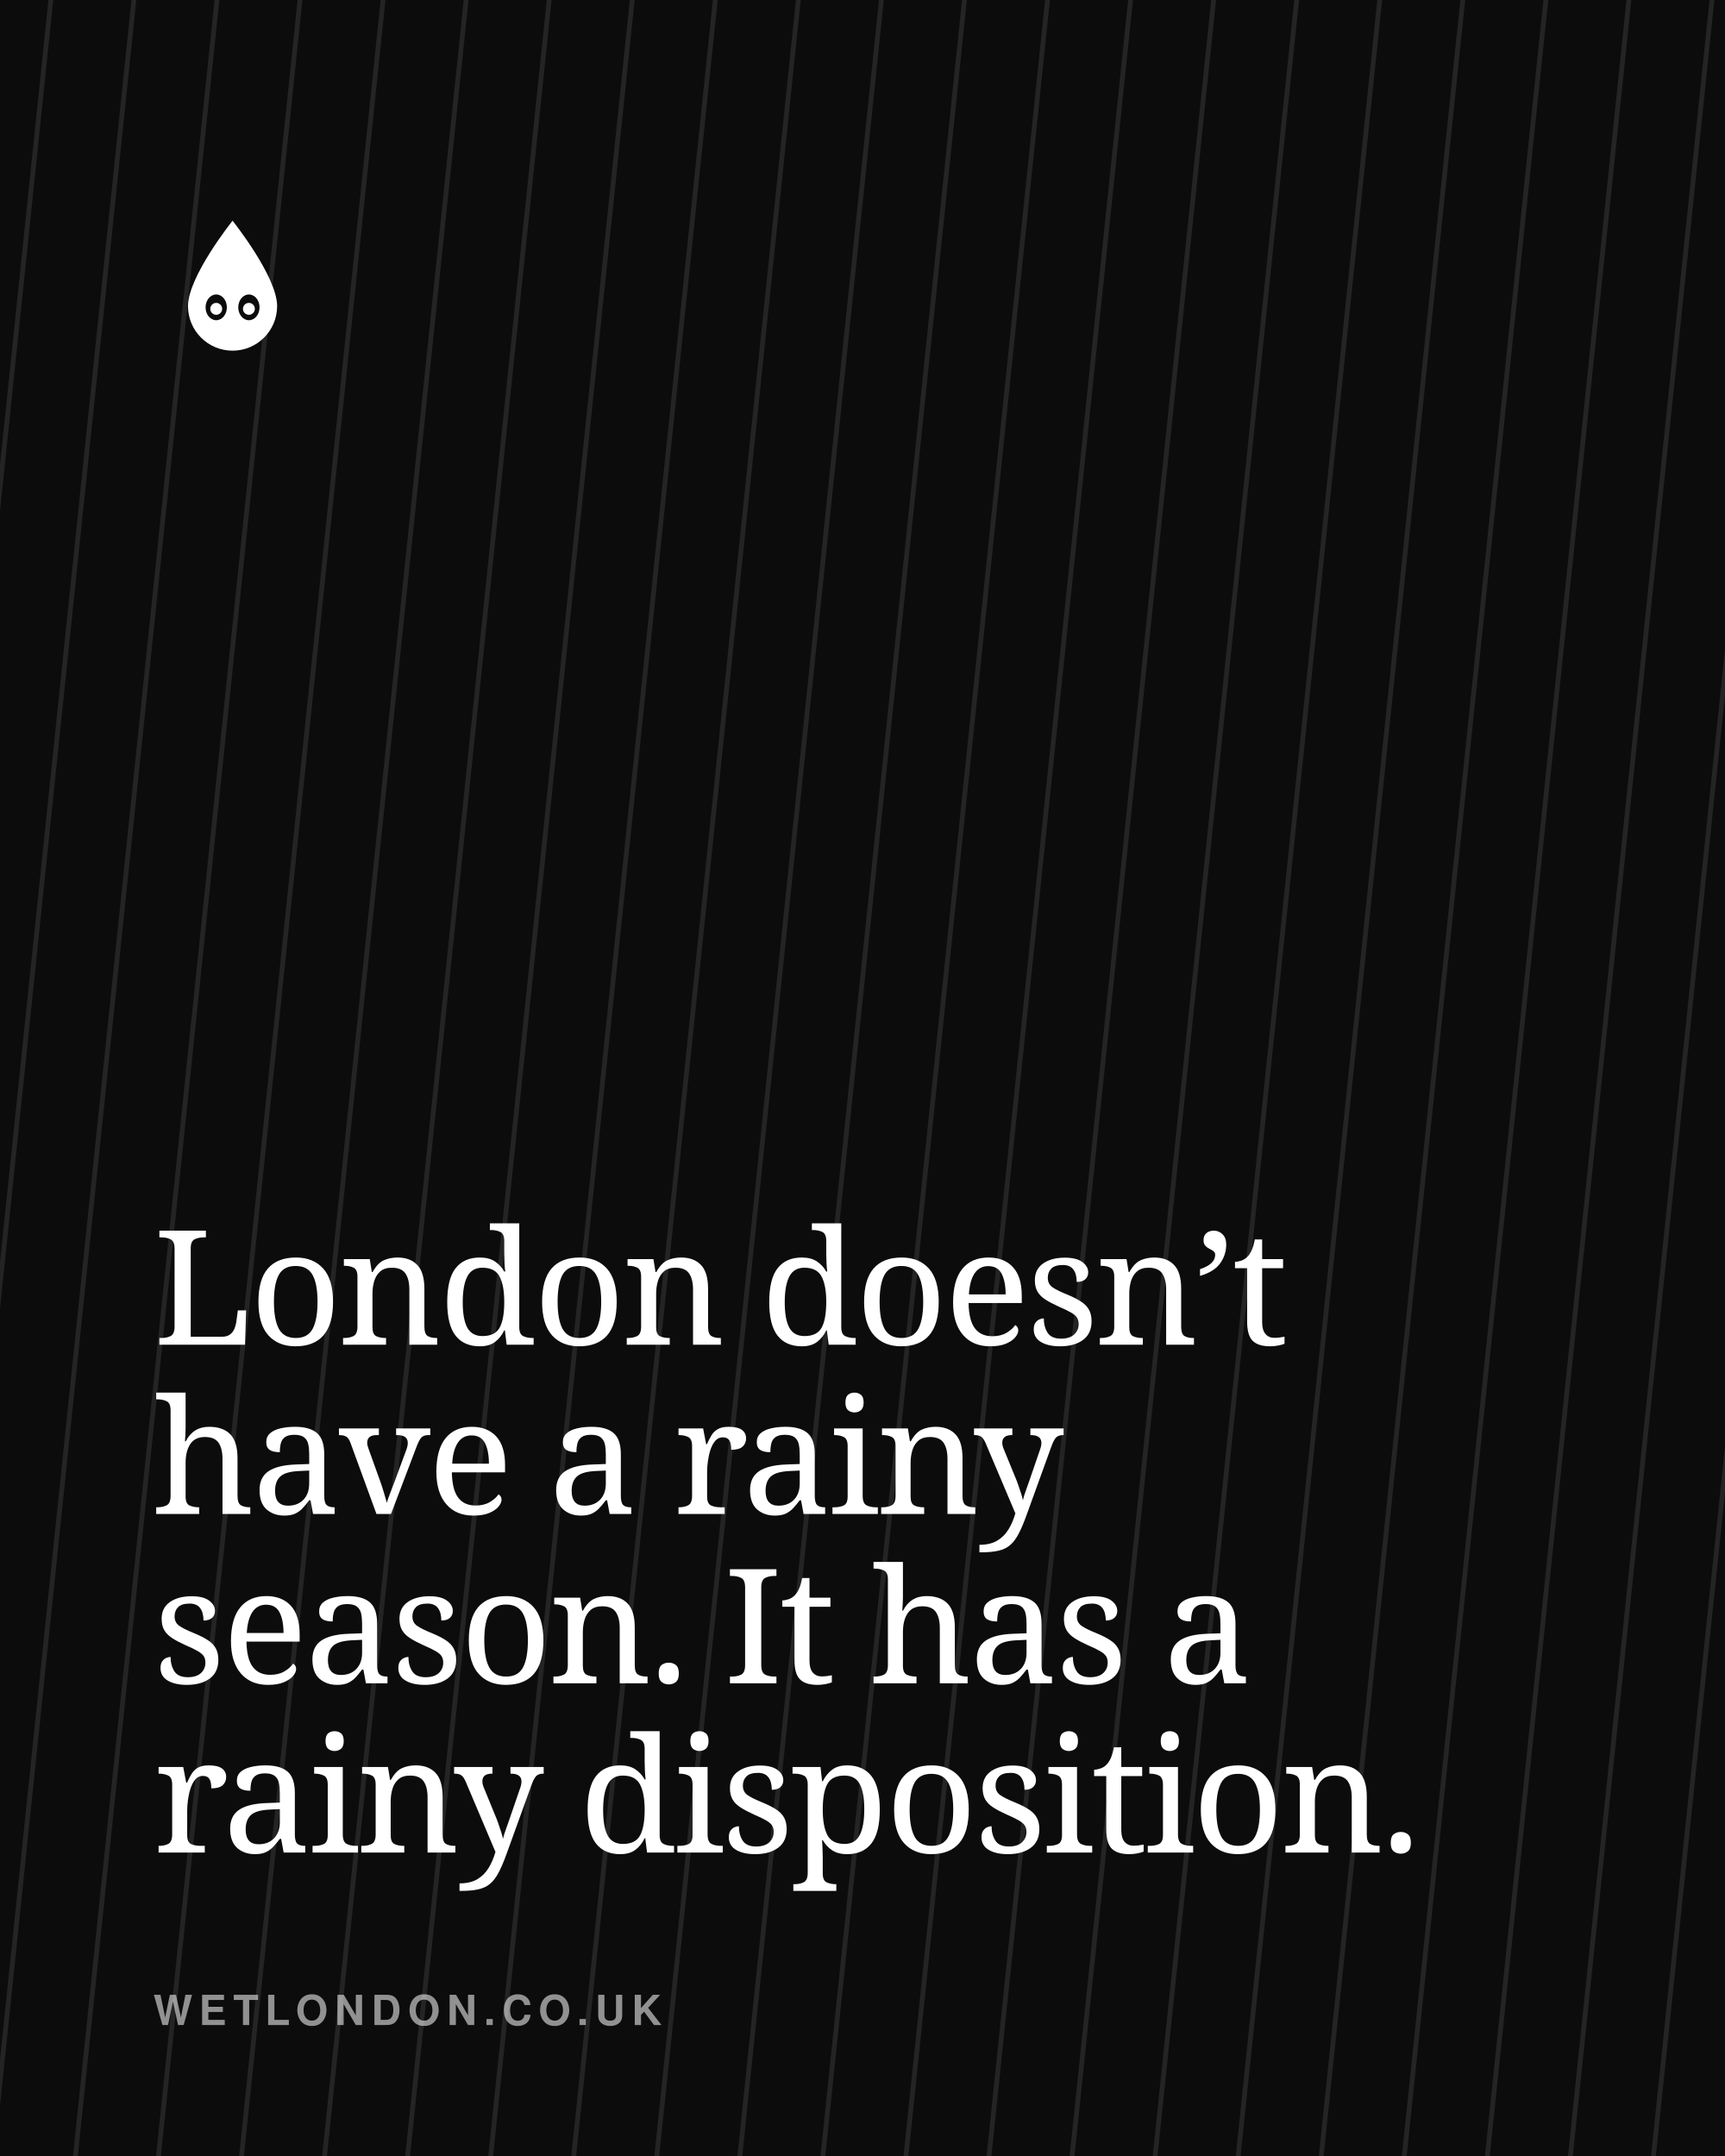
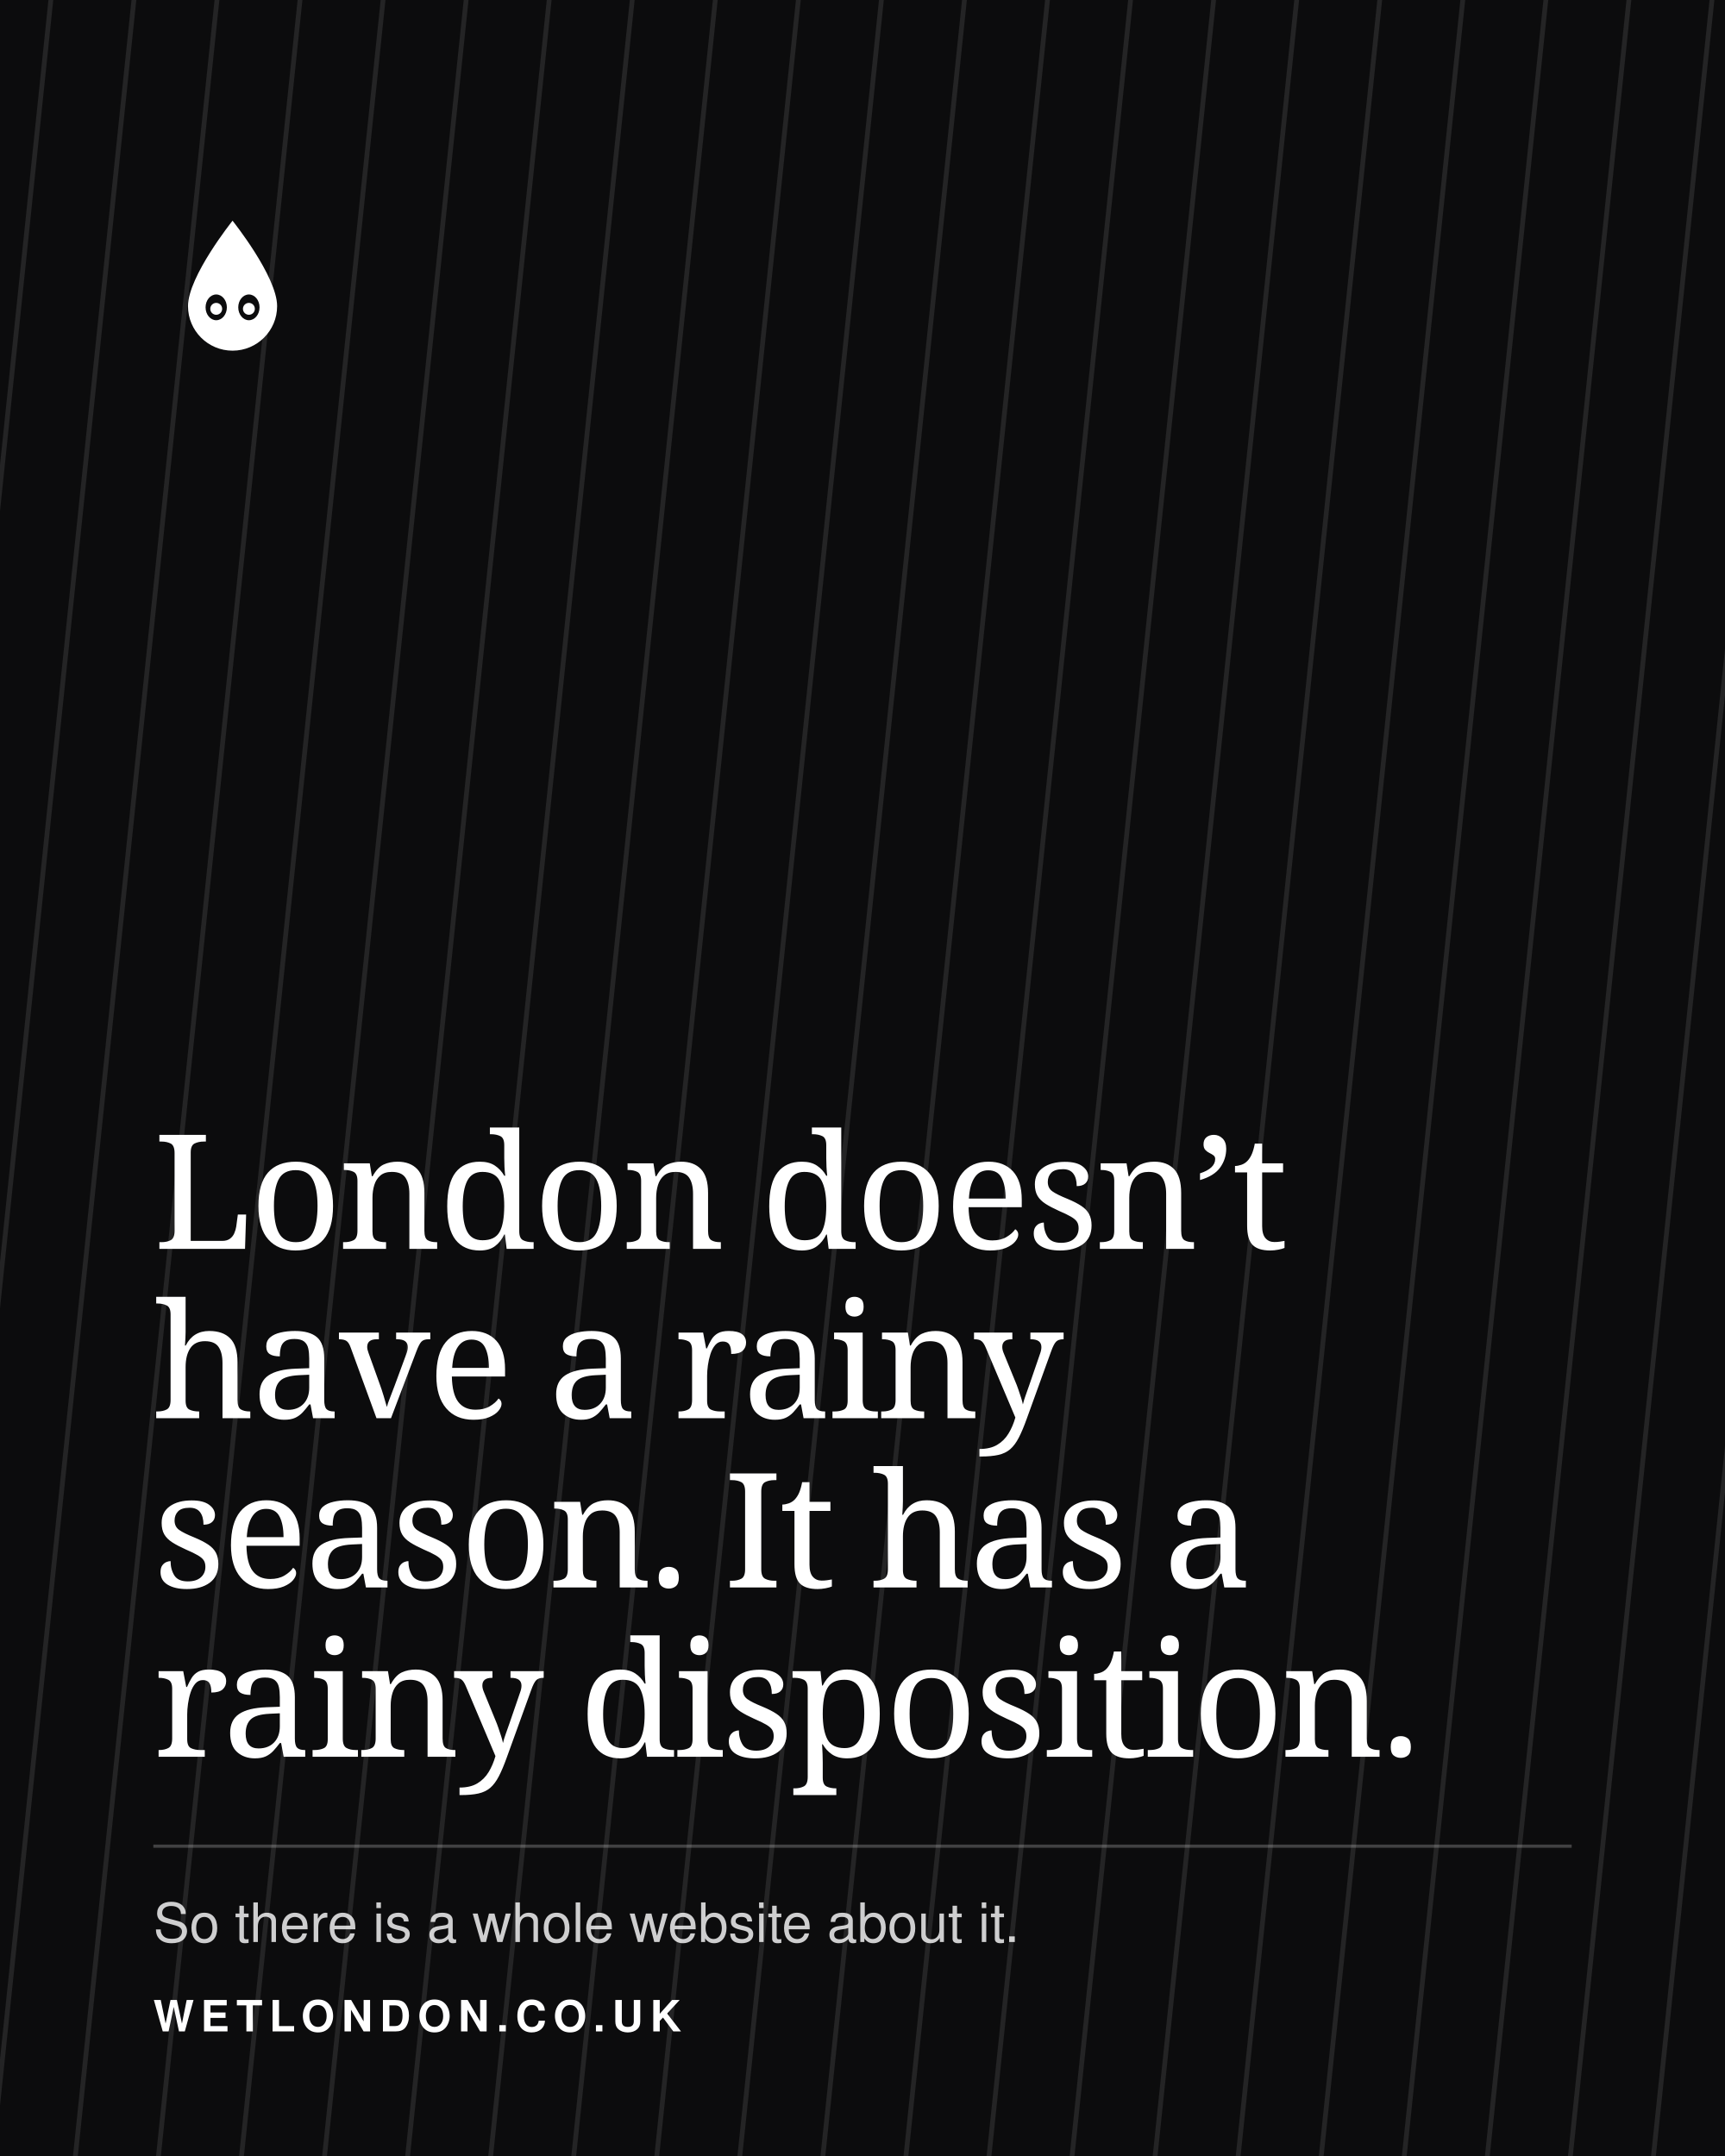
<svg xmlns="http://www.w3.org/2000/svg" width="1080" height="1350" viewBox="0 0 1080 1350">
  <rect width="1080" height="1350" fill="#0C0C0D" />
  <g stroke="#FFFFFF" stroke-opacity="0.10" stroke-width="3">
    <line x1="-120" y1="-40" x2="-270" y2="1400" />
    <line x1="-68" y1="-40" x2="-218" y2="1400" />
    <line x1="-16" y1="-40" x2="-166" y2="1400" />
    <line x1="36" y1="-40" x2="-114" y2="1400" />
    <line x1="88" y1="-40" x2="-62" y2="1400" />
    <line x1="140" y1="-40" x2="-10" y2="1400" />
    <line x1="192" y1="-40" x2="42" y2="1400" />
    <line x1="244" y1="-40" x2="94" y2="1400" />
    <line x1="296" y1="-40" x2="146" y2="1400" />
    <line x1="348" y1="-40" x2="198" y2="1400" />
    <line x1="400" y1="-40" x2="250" y2="1400" />
    <line x1="452" y1="-40" x2="302" y2="1400" />
    <line x1="504" y1="-40" x2="354" y2="1400" />
    <line x1="556" y1="-40" x2="406" y2="1400" />
    <line x1="608" y1="-40" x2="458" y2="1400" />
    <line x1="660" y1="-40" x2="510" y2="1400" />
    <line x1="712" y1="-40" x2="562" y2="1400" />
    <line x1="764" y1="-40" x2="614" y2="1400" />
    <line x1="816" y1="-40" x2="666" y2="1400" />
    <line x1="868" y1="-40" x2="718" y2="1400" />
    <line x1="920" y1="-40" x2="770" y2="1400" />
    <line x1="972" y1="-40" x2="822" y2="1400" />
    <line x1="1024" y1="-40" x2="874" y2="1400" />
    <line x1="1076" y1="-40" x2="926" y2="1400" />
    <line x1="1128" y1="-40" x2="978" y2="1400" />
    <line x1="1180" y1="-40" x2="1030" y2="1400" />
  </g>
  <g transform="translate(96 132) scale(1.55)">
    <path d="M32 4c0 0 18 22.5 18 34.5a18 18 0 0 1-36 0C14 26.5 32 4 32 4Z" fill="#FFFFFF" />
    <ellipse cx="25.4" cy="39" rx="4.3" ry="5.2" fill="#0C0C0D" />
    <ellipse cx="38.6" cy="39" rx="4.3" ry="5.2" fill="#0C0C0D" />
    <circle cx="25.4" cy="39.6" r="2.4" fill="#FFFFFF" />
    <circle cx="38.6" cy="39.6" r="2.4" fill="#FFFFFF" />
  </g>
-   <text x="96" y="842" font-family="Newsreader, Georgia, serif" font-size="100" font-weight="400" fill="#FFFFFF" letter-spacing="-0.02em">London doesn’t</text>
-   <text x="96" y="948" font-family="Newsreader, Georgia, serif" font-size="100" font-weight="400" fill="#FFFFFF" letter-spacing="-0.02em">have a rainy</text>
-   <text x="96" y="1054" font-family="Newsreader, Georgia, serif" font-size="100" font-weight="400" fill="#FFFFFF" letter-spacing="-0.02em">season. It has a</text>
-   <text x="96" y="1160" font-family="Newsreader, Georgia, serif" font-size="100" font-weight="400" fill="#FFFFFF" letter-spacing="-0.02em">rainy disposition.</text>
-   <text x="96" y="1268" font-family="Archivo, Helvetica, Arial, sans-serif" font-size="26" font-weight="700" letter-spacing="0.16em" fill="#FFFFFF" fill-opacity="0.55">WETLONDON.CO.UK</text>
+   <text x="96" y="782" font-family="Newsreader, Georgia, serif" font-size="100" font-weight="400" fill="#FFFFFF" letter-spacing="-0.02em">London doesn’t</text>
+   <text x="96" y="888" font-family="Newsreader, Georgia, serif" font-size="100" font-weight="400" fill="#FFFFFF" letter-spacing="-0.02em">have a rainy</text>
+   <text x="96" y="994" font-family="Newsreader, Georgia, serif" font-size="100" font-weight="400" fill="#FFFFFF" letter-spacing="-0.02em">season. It has a</text>
+   <text x="96" y="1100" font-family="Newsreader, Georgia, serif" font-size="100" font-weight="400" fill="#FFFFFF" letter-spacing="-0.02em">rainy disposition.</text>
+   <line x1="96" y1="1156" x2="984" y2="1156" stroke="#FFFFFF" stroke-opacity="0.22" stroke-width="2" />
+   <text x="96" y="1216" font-family="Archivo, Helvetica, Arial, sans-serif" font-size="34" font-weight="500" fill="#FFFFFF" fill-opacity="0.8">So there is a whole website about it.</text>
+   <text x="96" y="1272" font-family="Archivo, Helvetica, Arial, sans-serif" font-size="27" font-weight="700" letter-spacing="0.16em" fill="#FFFFFF">WETLONDON.CO.UK</text>
</svg>
